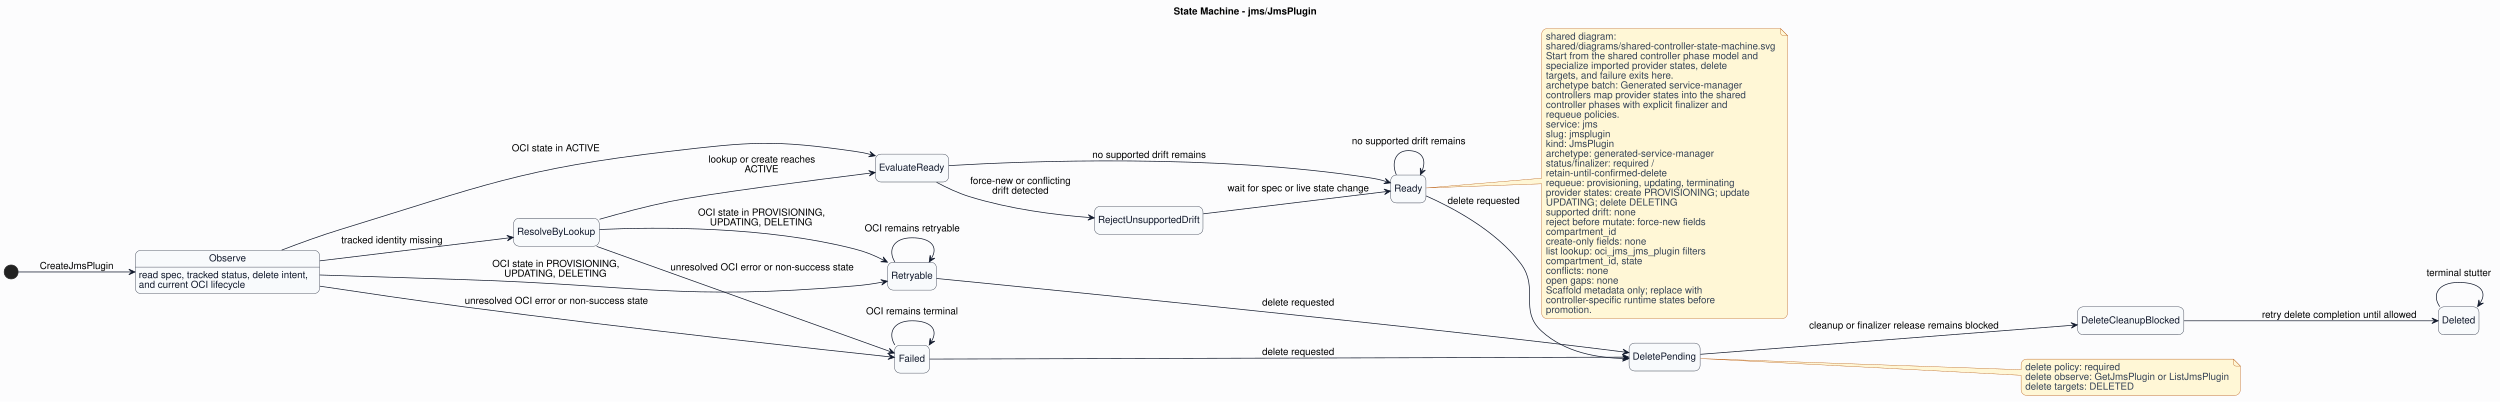
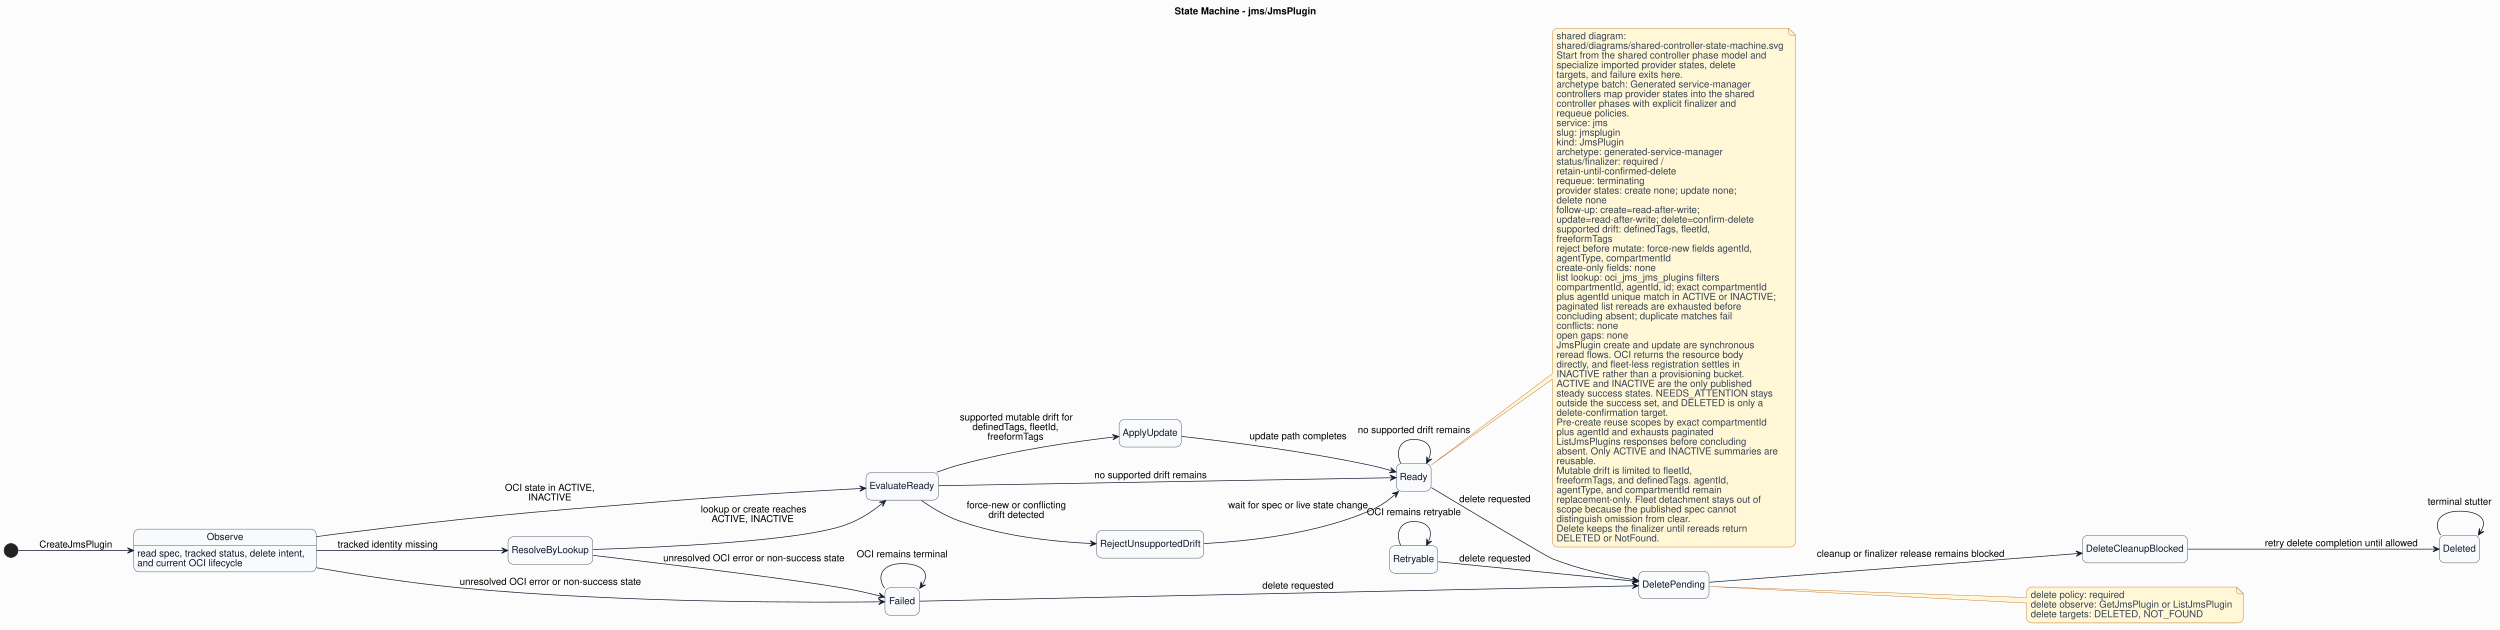
- <svg xmlns="http://www.w3.org/2000/svg" contentStyleType="text/css" data-diagram-type="STATE" height="576px" preserveAspectRatio="none" style="width:3585px;height:576px;background:#FCFCFD;" version="1.1" viewBox="0 0 3585 576" width="3585px" zoomAndPan="magnify">
+ <svg xmlns="http://www.w3.org/2000/svg" contentStyleType="text/css" data-diagram-type="STATE" height="912px" preserveAspectRatio="none" style="width:3624px;height:912px;background:#FCFCFD;" version="1.1" viewBox="0 0 3624 912" width="3624px" zoomAndPan="magnify">
  <defs />
  <g>
-     <rect fill="#FCFCFD" height="576" style="stroke:none;stroke-width:1;" width="3585" x="0" y="0" />
+     <rect fill="#FCFCFD" height="912" style="stroke:none;stroke-width:1;" width="3624" x="0" y="0" />
    <g class="title" data-source-line="10">
-       <text fill="#000000" font-family="Helvetica" font-size="14" font-weight="bold" lengthAdjust="spacing" textLength="205.386" x="1682.975" y="20.78">State Machine - jms/JmsPlugin</text>
+       <text fill="#000000" font-family="Helvetica" font-size="14" font-weight="bold" lengthAdjust="spacing" textLength="205.386" x="1702.7" y="20.78">State Machine - jms/JmsPlugin</text>
    </g>
    <g class="entity" data-qualified-name="observe" id="ent0002">
-       <rect fill="#F8FAFC" height="62" rx="8" ry="8" style="stroke:#0F172A;stroke-width:0.5;" width="264.364" x="194" y="359" />
-       <line style="stroke:#0F172A;stroke-width:0.5;" x1="194" x2="458.364" y1="383" y2="383" />
-       <text fill="#0F172A" font-family="Helvetica" font-size="14" lengthAdjust="spacing" textLength="52.91" x="299.727" y="374.78">Observe</text>
-       <text fill="#0F172A" font-family="Helvetica" font-size="14" lengthAdjust="spacing" textLength="244.364" x="199" y="398.78">read spec, tracked status, delete intent,</text>
-       <text fill="#0F172A" font-family="Helvetica" font-size="14" lengthAdjust="spacing" textLength="153.282" x="199" y="412.78">and current OCI lifecycle</text>
-     </g>
-     <rect fill="#F8FAFC" height="40" rx="8" ry="8" style="stroke:#0F172A;stroke-width:0.5;" width="104.951" x="1255.36" y="221" />
-     <text fill="#0F172A" font-family="Helvetica" font-size="14" lengthAdjust="spacing" textLength="94.951" x="1260.36" y="244.78">EvaluateReady</text>
-     <rect fill="#F8FAFC" height="40" rx="8" ry="8" style="stroke:#0F172A;stroke-width:0.5;" width="50.469" x="1994.32" y="251" />
-     <text fill="#0F172A" font-family="Helvetica" font-size="14" lengthAdjust="spacing" textLength="40.469" x="1999.32" y="274.78">Ready</text>
-     <rect fill="#F8FAFC" height="40" rx="8" ry="8" style="stroke:#0F172A;stroke-width:0.5;" width="69.917" x="1272.88" y="376" />
-     <text fill="#0F172A" font-family="Helvetica" font-size="14" lengthAdjust="spacing" textLength="59.917" x="1277.88" y="399.78">Retryable</text>
-     <rect fill="#F8FAFC" height="40" rx="8" ry="8" style="stroke:#0F172A;stroke-width:0.5;" width="50" x="1282.84" y="495" />
-     <text fill="#0F172A" font-family="Helvetica" font-size="14" lengthAdjust="spacing" textLength="38.131" x="1288.775" y="518.78">Failed</text>
-     <rect fill="#F8FAFC" height="40" rx="8" ry="8" style="stroke:#0F172A;stroke-width:0.5;" width="122.848" x="736.44" y="313" />
-     <text fill="#0F172A" font-family="Helvetica" font-size="14" lengthAdjust="spacing" textLength="112.848" x="741.44" y="336.78">ResolveByLookup</text>
-     <rect fill="#F8FAFC" height="40" rx="8" ry="8" style="stroke:#0F172A;stroke-width:0.5;" width="155.51" x="1569.56" y="296" />
-     <text fill="#0F172A" font-family="Helvetica" font-size="14" lengthAdjust="spacing" textLength="145.51" x="1574.56" y="319.78">RejectUnsupportedDrift</text>
-     <rect fill="#F8FAFC" height="40" rx="8" ry="8" style="stroke:#0F172A;stroke-width:0.5;" width="101.848" x="2336.1" y="492" />
-     <text fill="#0F172A" font-family="Helvetica" font-size="14" lengthAdjust="spacing" textLength="91.848" x="2341.1" y="515.78">DeletePending</text>
-     <rect fill="#F8FAFC" height="40" rx="8" ry="8" style="stroke:#0F172A;stroke-width:0.5;" width="58.255" x="3496.62" y="440" />
-     <text fill="#0F172A" font-family="Helvetica" font-size="14" lengthAdjust="spacing" textLength="48.255" x="3501.62" y="463.78">Deleted</text>
-     <rect fill="#F8FAFC" height="40" rx="8" ry="8" style="stroke:#0F172A;stroke-width:0.5;" width="152.427" x="2979.23" y="440" />
-     <text fill="#0F172A" font-family="Helvetica" font-size="14" lengthAdjust="spacing" textLength="142.427" x="2984.23" y="463.78">DeleteCleanupBlocked</text>
-     <g class="start_entity" data-qualified-name=".start." data-source-line="31" id="ent0002">
-       <ellipse cx="16" cy="390" fill="#222222" rx="10" ry="10" style="stroke:#222222;stroke-width:1;" />
-     </g>
-     <g class="entity" data-qualified-name="GMN2" data-source-line="52" id="ent0003">
-       <path d="M2210.78,49 L2210.78,255.56 L2045.1,269.52 L2210.78,263.56 L2210.78,449 A8,8 0 0 0 2218.78,457 L2555.261,457 A8,8 0 0 0 2563.261,449 L2563.261,51 L2553.261,41 L2218.78,41 A8,8 0 0 0 2210.78,49" fill="#FFF7D6" style="stroke:#B45309;stroke-width:0.5;" />
-       <path d="M2553.261,41 L2553.261,47 A4,4 0 0 0 2557.261,51 L2563.261,51 L2553.261,41" fill="#FFF7D6" style="stroke:#B45309;stroke-width:0.5;" />
-       <text fill="#334155" font-family="Helvetica" font-size="14" lengthAdjust="spacing" textLength="101.165" x="2216.78" y="56.78">shared diagram:</text>
-       <text fill="#334155" font-family="Helvetica" font-size="14" lengthAdjust="spacing" textLength="331.481" x="2216.78" y="70.78">shared/diagrams/shared-controller-state-machine.svg</text>
-       <text fill="#334155" font-family="Helvetica" font-size="14" lengthAdjust="spacing" textLength="304.274" x="2216.78" y="84.78">Start from the shared controller phase model and</text>
-       <text fill="#334155" font-family="Helvetica" font-size="14" lengthAdjust="spacing" textLength="261.468" x="2216.78" y="98.78">specialize imported provider states, delete</text>
-       <text fill="#334155" font-family="Helvetica" font-size="14" lengthAdjust="spacing" textLength="184.434" x="2216.78" y="112.78">targets, and failure exits here.</text>
-       <text fill="#334155" font-family="Helvetica" font-size="14" lengthAdjust="spacing" textLength="281.709" x="2216.78" y="126.78">archetype batch: Generated service-manager</text>
-       <text fill="#334155" font-family="Helvetica" font-size="14" lengthAdjust="spacing" textLength="287.923" x="2216.78" y="140.78">controllers map provider states into the shared</text>
-       <text fill="#334155" font-family="Helvetica" font-size="14" lengthAdjust="spacing" textLength="261.461" x="2216.78" y="154.78">controller phases with explicit finalizer and</text>
-       <text fill="#334155" font-family="Helvetica" font-size="14" lengthAdjust="spacing" textLength="105.848" x="2216.78" y="168.78">requeue policies.</text>
-       <text fill="#334155" font-family="Helvetica" font-size="14" lengthAdjust="spacing" textLength="73.897" x="2216.78" y="182.78">service: jms</text>
-       <text fill="#334155" font-family="Helvetica" font-size="14" lengthAdjust="spacing" textLength="92.6" x="2216.78" y="196.78">slug: jmsplugin</text>
-       <text fill="#334155" font-family="Helvetica" font-size="14" lengthAdjust="spacing" textLength="98.041" x="2216.78" y="210.78">kind: JmsPlugin</text>
-       <text fill="#334155" font-family="Helvetica" font-size="14" lengthAdjust="spacing" textLength="241.24" x="2216.78" y="224.78">archetype: generated-service-manager</text>
-       <text fill="#334155" font-family="Helvetica" font-size="14" lengthAdjust="spacing" textLength="156.406" x="2216.78" y="238.78">status/finalizer: required /</text>
-       <text fill="#334155" font-family="Helvetica" font-size="14" lengthAdjust="spacing" textLength="174.303" x="2216.78" y="252.78">retain-until-confirmed-delete</text>
-       <text fill="#334155" font-family="Helvetica" font-size="14" lengthAdjust="spacing" textLength="272.398" x="2216.78" y="266.78">requeue: provisioning, updating, terminating</text>
-       <text fill="#334155" font-family="Helvetica" font-size="14" lengthAdjust="spacing" textLength="295.682" x="2216.78" y="280.78">provider states: create PROVISIONING; update</text>
-       <text fill="#334155" font-family="Helvetica" font-size="14" lengthAdjust="spacing" textLength="192.165" x="2216.78" y="294.78">UPDATING; delete DELETING</text>
-       <text fill="#334155" font-family="Helvetica" font-size="14" lengthAdjust="spacing" textLength="128.42" x="2216.78" y="308.78">supported drift: none</text>
-       <text fill="#334155" font-family="Helvetica" font-size="14" lengthAdjust="spacing" textLength="230.33" x="2216.78" y="322.78">reject before mutate: force-new fields</text>
-       <text fill="#334155" font-family="Helvetica" font-size="14" lengthAdjust="spacing" textLength="100.379" x="2216.78" y="336.78">compartment_id</text>
-       <text fill="#334155" font-family="Helvetica" font-size="14" lengthAdjust="spacing" textLength="144.751" x="2216.78" y="350.78">create-only fields: none</text>
-       <text fill="#334155" font-family="Helvetica" font-size="14" lengthAdjust="spacing" textLength="229.537" x="2216.78" y="364.78">list lookup: oci_jms_jms_plugin filters</text>
-       <text fill="#334155" font-family="Helvetica" font-size="14" lengthAdjust="spacing" textLength="138.51" x="2216.78" y="378.78">compartment_id, state</text>
-       <text fill="#334155" font-family="Helvetica" font-size="14" lengthAdjust="spacing" textLength="89.496" x="2216.78" y="392.78">conflicts: none</text>
-       <text fill="#334155" font-family="Helvetica" font-size="14" lengthAdjust="spacing" textLength="104.316" x="2216.78" y="406.78">open gaps: none</text>
-       <text fill="#334155" font-family="Helvetica" font-size="14" lengthAdjust="spacing" textLength="224.902" x="2216.78" y="420.78">Scaffold metadata only; replace with</text>
-       <text fill="#334155" font-family="Helvetica" font-size="14" lengthAdjust="spacing" textLength="244.323" x="2216.78" y="434.78">controller-specific runtime states before</text>
-       <text fill="#334155" font-family="Helvetica" font-size="14" lengthAdjust="spacing" textLength="66.144" x="2216.78" y="448.78">promotion.</text>
-     </g>
-     <g class="entity" data-qualified-name="GMN5" data-source-line="83" id="ent0006">
-       <path d="M2898.27,523 L2898.27,530.19 L2438.39,514.19 L2898.27,538.19 L2898.27,559 A8,8 0 0 0 2906.27,567 L3204.627,567 A8,8 0 0 0 3212.627,559 L3212.627,525 L3202.627,515 L2906.27,515 A8,8 0 0 0 2898.27,523" fill="#FFF7D6" style="stroke:#B45309;stroke-width:0.5;" />
-       <path d="M3202.627,515 L3202.627,521 A4,4 0 0 0 3206.627,525 L3212.627,525 L3202.627,515" fill="#FFF7D6" style="stroke:#B45309;stroke-width:0.5;" />
-       <text fill="#334155" font-family="Helvetica" font-size="14" lengthAdjust="spacing" textLength="136.972" x="2904.27" y="530.78">delete policy: required</text>
-       <text fill="#334155" font-family="Helvetica" font-size="14" lengthAdjust="spacing" textLength="293.357" x="2904.27" y="544.78">delete observe: GetJmsPlugin or ListJmsPlugin</text>
-       <text fill="#334155" font-family="Helvetica" font-size="14" lengthAdjust="spacing" textLength="157.185" x="2904.27" y="558.78">delete targets: DELETED</text>
-     </g>
-     <g class="link" data-entity-1="ent0002" data-entity-2="ent0002" data-link-type="dependency" data-source-line="31" id="lnk3">
-       <path d="M26.22,390 C51.71,390 119.73,390 187.73,390" fill="none" id="*start*-to-observe" style="stroke:#0F172A;stroke-width:1;" />
-       <polygon fill="#0F172A" points="193.73,390,184.73,386,188.73,390,184.73,394,193.73,390" style="stroke:#0F172A;stroke-width:1;" />
-       <text fill="#000000" font-family="Helvetica" font-size="14" lengthAdjust="spacing" textLength="106.6" x="57" y="385.78">CreateJmsPlugin</text>
-     </g>
-     <g class="link" data-entity-1="ent0002" data-entity-2="ent0007" data-link-type="dependency" data-source-line="32" id="lnk4">
-       <path d="M458.64,374.05 C549.55,363.01 660.334,349.573 730.184,341.093" fill="none" id="observe-to-resolve_by_lookup" style="stroke:#0F172A;stroke-width:1;" />
-       <polygon fill="#0F172A" points="736.14,340.37,726.723,337.484,731.176,340.973,727.688,345.425,736.14,340.37" style="stroke:#0F172A;stroke-width:1;" />
-       <text fill="#000000" font-family="Helvetica" font-size="14" lengthAdjust="spacing" textLength="145.503" x="489.36" y="348.84">tracked identity missing</text>
-     </g>
-     <g class="link" data-entity-1="ent0007" data-entity-2="ent0003" data-link-type="dependency" data-source-line="33" id="lnk5">
-       <path d="M859.77,314.42 C889.83,305.76 926.77,295.87 960.36,289 C1015.54,277.71 1166.726,258.32 1249.086,248.09" fill="none" id="resolve_by_lookup-to-evaluate_ready" style="stroke:#0F172A;stroke-width:1;" />
-       <polygon fill="#0F172A" points="1255.04,247.35,1245.616,244.49,1250.078,247.966,1246.602,252.429,1255.04,247.35" style="stroke:#0F172A;stroke-width:1;" />
-       <text fill="#000000" font-family="Helvetica" font-size="14" lengthAdjust="spacing" textLength="154.089" x="1015.86" y="233.09">lookup or create reaches</text>
-       <text fill="#000000" font-family="Helvetica" font-size="14" lengthAdjust="spacing" textLength="50.565" x="1067.622" y="247.09">ACTIVE</text>
-     </g>
-     <g class="link" data-entity-1="ent0007" data-entity-2="ent0005" data-link-type="dependency" data-source-line="34" id="lnk6">
-       <path d="M859.68,329.1 C943.45,325.38 1098.4,324.4 1225.36,357 C1241.62,361.17 1253.19,365.915 1267.35,373.235" fill="none" id="resolve_by_lookup-to-retryable" style="stroke:#0F172A;stroke-width:1;" />
-       <polygon fill="#0F172A" points="1272.68,375.99,1266.522,368.304,1268.238,373.694,1262.848,375.41,1272.68,375.99" style="stroke:#0F172A;stroke-width:1;" />
-       <text fill="#000000" font-family="Helvetica" font-size="14" lengthAdjust="spacing" textLength="184.379" x="1000.86" y="309.22">OCI state in PROVISIONING,</text>
-       <text fill="#000000" font-family="Helvetica" font-size="14" lengthAdjust="spacing" textLength="150.131" x="1017.984" y="323.22">UPDATING, DELETING</text>
-     </g>
-     <g class="link" data-entity-1="ent0007" data-entity-2="ent0006" data-link-type="dependency" data-source-line="35" id="lnk7">
-       <path d="M855.66,353.35 C966.08,392.91 1199.962,476.706 1276.882,504.266" fill="none" id="resolve_by_lookup-to-failed" style="stroke:#0F172A;stroke-width:1;" />
-       <polygon fill="#0F172A" points="1282.53,506.29,1275.407,499.489,1277.823,504.603,1272.708,507.02,1282.53,506.29" style="stroke:#0F172A;stroke-width:1;" />
-       <text fill="#000000" font-family="Helvetica" font-size="14" lengthAdjust="spacing" textLength="263.778" x="961.36" y="387.65">unresolved OCI error or non-success state</text>
-     </g>
-     <g class="link" data-entity-1="ent0002" data-entity-2="ent0003" data-link-type="dependency" data-source-line="36" id="lnk8">
-       <path d="M403.96,358.64 C430.45,348.43 460.47,337.55 488.36,329 C694.5,265.82 746.22,242.06 960.36,217 C1077.34,203.31 1108.79,200.19 1225.36,217 C1235.14,218.41 1239.588,219.164 1249.388,221.814" fill="none" id="observe-to-evaluate_ready" style="stroke:#0F172A;stroke-width:1;" />
-       <polygon fill="#0F172A" points="1255.18,223.38,1247.536,217.169,1250.353,222.075,1245.448,224.892,1255.18,223.38" style="stroke:#0F172A;stroke-width:1;" />
-       <text fill="#000000" font-family="Helvetica" font-size="14" lengthAdjust="spacing" textLength="128.372" x="733.86" y="216.95">OCI state in ACTIVE</text>
-     </g>
-     <g class="link" data-entity-1="ent0002" data-entity-2="ent0005" data-link-type="dependency" data-source-line="37" id="lnk9">
-       <path d="M458.47,394.33 C521.11,396.38 597.11,398.85 665.36,401 C914.16,408.84 977.34,431.15 1225.36,410 C1240.95,408.67 1252.142,407.044 1266.622,404.334" fill="none" id="observe-to-retryable" style="stroke:#0F172A;stroke-width:1;" />
-       <polygon fill="#0F172A" points="1272.52,403.23,1262.938,400.954,1267.605,404.15,1264.409,408.817,1272.52,403.23" style="stroke:#0F172A;stroke-width:1;" />
-       <text fill="#000000" font-family="Helvetica" font-size="14" lengthAdjust="spacing" textLength="184.379" x="705.86" y="382.78">OCI state in PROVISIONING,</text>
-       <text fill="#000000" font-family="Helvetica" font-size="14" lengthAdjust="spacing" textLength="150.131" x="722.984" y="396.78">UPDATING, DELETING</text>
-     </g>
-     <g class="link" data-entity-1="ent0002" data-entity-2="ent0006" data-link-type="dependency" data-source-line="38" id="lnk10">
-       <path d="M458.75,410.4 C521.28,419.85 597.11,430.97 665.36,440 C905.74,471.81 1191.784,502.765 1276.664,511.805" fill="none" id="observe-to-failed" style="stroke:#0F172A;stroke-width:1;" />
-       <polygon fill="#0F172A" points="1282.63,512.44,1274.104,507.509,1277.658,511.911,1273.257,515.464,1282.63,512.44" style="stroke:#0F172A;stroke-width:1;" />
-       <text fill="#000000" font-family="Helvetica" font-size="14" lengthAdjust="spacing" textLength="263.778" x="666.36" y="435.78">unresolved OCI error or non-success state</text>
-     </g>
-     <g class="link" data-entity-1="ent0003" data-entity-2="ent0008" data-link-type="dependency" data-source-line="39" id="lnk11">
-       <path d="M1343.06,261.43 C1357.23,269.03 1374.12,277.01 1390.32,282 C1448.8,300.03 1511.718,308.038 1563.298,312.018" fill="none" id="evaluate_ready-to-reject_unsupported_drift" style="stroke:#0F172A;stroke-width:1;" />
-       <polygon fill="#0F172A" points="1569.28,312.48,1560.614,307.8,1564.295,312.095,1559.999,315.776,1569.28,312.48" style="stroke:#0F172A;stroke-width:1;" />
-       <text fill="#000000" font-family="Helvetica" font-size="14" lengthAdjust="spacing" textLength="143.951" x="1391.32" y="263.78">force-new or conflicting</text>
-       <text fill="#000000" font-family="Helvetica" font-size="14" lengthAdjust="spacing" textLength="80.938" x="1422.827" y="277.78">drift detected</text>
-     </g>
-     <g class="link" data-entity-1="ent0008" data-entity-2="ent0004" data-link-type="dependency" data-source-line="40" id="lnk12">
-       <path d="M1725.48,306.62 C1809.82,296.37 1934.174,281.253 1988.024,274.713" fill="none" id="reject_unsupported_drift-to-ready" style="stroke:#0F172A;stroke-width:1;" />
-       <polygon fill="#0F172A" points="1993.98,273.99,1984.563,271.104,1989.016,274.593,1985.528,279.046,1993.98,273.99" style="stroke:#0F172A;stroke-width:1;" />
-       <text fill="#000000" font-family="Helvetica" font-size="14" lengthAdjust="spacing" textLength="203.882" x="1760.32" y="274.32">wait for spec or live state change</text>
-     </g>
-     <g class="link" data-entity-1="ent0003" data-entity-2="ent0004" data-link-type="dependency" data-source-line="41" id="lnk13">
-       <path d="M1360.66,237.48 C1471.98,230.92 1741.9,220.45 1964.32,255 C1974.21,256.54 1979.102,257.603 1988.302,260.473" fill="none" id="evaluate_ready-to-ready" style="stroke:#0F172A;stroke-width:1;" />
-       <polygon fill="#0F172A" points="1994.03,262.26,1986.63,255.761,1989.257,260.771,1984.247,263.398,1994.03,262.26" style="stroke:#0F172A;stroke-width:1;" />
-       <text fill="#000000" font-family="Helvetica" font-size="14" lengthAdjust="spacing" textLength="162.641" x="1566.32" y="226.49">no supported drift remains</text>
-     </g>
-     <g class="link" data-entity-1="ent0004" data-entity-2="ent0004" data-link-type="dependency" data-source-line="42" id="lnk14">
-       <path d="M2002.35,250.69 C1995,233.73 2000.74,216 2019.55,216 C2038.36,216 2046.486,228.225 2039.136,245.185" fill="none" id="ready-to-ready" style="stroke:#0F172A;stroke-width:1;" />
-       <polygon fill="#0F172A" points="2036.75,250.69,2043.999,244.023,2038.738,246.102,2036.659,240.842,2036.75,250.69" style="stroke:#0F172A;stroke-width:1;" />
-       <text fill="#000000" font-family="Helvetica" font-size="14" lengthAdjust="spacing" textLength="162.641" x="1938.55" y="206.78">no supported drift remains</text>
-     </g>
-     <g class="link" data-entity-1="ent0005" data-entity-2="ent0005" data-link-type="dependency" data-source-line="43" id="lnk15">
-       <path d="M1283.22,375.69 C1272.69,358.73 1280.9,341 1307.84,341 C1334.78,341 1346.155,353.633 1335.625,370.593" fill="none" id="retryable-to-retryable" style="stroke:#0F172A;stroke-width:1;" />
-       <polygon fill="#0F172A" points="1332.46,375.69,1340.606,370.154,1335.097,371.442,1333.809,365.934,1332.46,375.69" style="stroke:#0F172A;stroke-width:1;" />
-       <text fill="#000000" font-family="Helvetica" font-size="14" lengthAdjust="spacing" textLength="136.931" x="1239.84" y="331.78">OCI remains retryable</text>
-     </g>
-     <g class="link" data-entity-1="ent0006" data-entity-2="ent0006" data-link-type="dependency" data-source-line="44" id="lnk16">
-       <path d="M1283.22,494.69 C1272.69,477.73 1280.9,460 1307.84,460 C1334.78,460 1346.155,472.633 1335.625,489.593" fill="none" id="failed-to-failed" style="stroke:#0F172A;stroke-width:1;" />
-       <polygon fill="#0F172A" points="1332.46,494.69,1340.606,489.154,1335.097,490.442,1333.809,484.934,1332.46,494.69" style="stroke:#0F172A;stroke-width:1;" />
-       <text fill="#000000" font-family="Helvetica" font-size="14" lengthAdjust="spacing" textLength="132.255" x="1241.84" y="450.78">OCI remains terminal</text>
-     </g>
-     <g class="link" data-entity-1="ent0004" data-entity-2="ent0009" data-link-type="dependency" data-source-line="45" id="lnk17">
-       <path d="M2045.01,280.93 C2080.19,296.45 2144.78,329.74 2180.78,378 C2207.77,414.17 2177.44,444.59 2210.78,475 C2244.44,505.7 2290.972,513.233 2329.742,514.183" fill="none" id="ready-to-delete_pending" style="stroke:#0F172A;stroke-width:1;" />
-       <polygon fill="#0F172A" points="2335.74,514.33,2326.841,510.111,2330.742,514.207,2326.645,518.108,2335.74,514.33" style="stroke:#0F172A;stroke-width:1;" />
-       <text fill="#000000" font-family="Helvetica" font-size="14" lengthAdjust="spacing" textLength="104.303" x="2075.78" y="292.4">delete requested</text>
-     </g>
-     <g class="link" data-entity-1="ent0005" data-entity-2="ent0009" data-link-type="dependency" data-source-line="46" id="lnk18">
-       <path d="M1342.93,399.34 C1459.78,410.85 1854.87,450.15 2180.78,487 C2233.75,492.99 2288.377,499.693 2329.917,504.903" fill="none" id="retryable-to-delete_pending" style="stroke:#0F172A;stroke-width:1;" />
-       <polygon fill="#0F172A" points="2335.87,505.65,2327.438,500.561,2330.909,505.028,2326.442,508.499,2335.87,505.65" style="stroke:#0F172A;stroke-width:1;" />
-       <text fill="#000000" font-family="Helvetica" font-size="14" lengthAdjust="spacing" textLength="104.303" x="1809.82" y="438.18">delete requested</text>
-     </g>
-     <g class="link" data-entity-1="ent0006" data-entity-2="ent0009" data-link-type="dependency" data-source-line="47" id="lnk19">
-       <path d="M1333.1,514.93 C1469.83,514.55 2138.67,512.687 2329.61,512.157" fill="none" id="failed-to-delete_pending" style="stroke:#0F172A;stroke-width:1;" />
-       <polygon fill="#0F172A" points="2335.61,512.14,2326.599,508.165,2330.61,512.154,2326.621,516.165,2335.61,512.14" style="stroke:#0F172A;stroke-width:1;" />
-       <text fill="#000000" font-family="Helvetica" font-size="14" lengthAdjust="spacing" textLength="104.303" x="1809.82" y="508.97">delete requested</text>
-     </g>
-     <g class="link" data-entity-1="ent0009" data-entity-2="ent0011" data-link-type="dependency" data-source-line="48" id="lnk20">
-       <path d="M2438.39,508.07 C2554.52,499.01 2835.658,477.077 2972.968,466.357" fill="none" id="delete_pending-to-delete_cleanup_blocked" style="stroke:#0F172A;stroke-width:1;" />
-       <polygon fill="#0F172A" points="2978.95,465.89,2969.666,462.603,2973.965,466.279,2970.289,470.578,2978.95,465.89" style="stroke:#0F172A;stroke-width:1;" />
-       <text fill="#000000" font-family="Helvetica" font-size="14" lengthAdjust="spacing" textLength="273.144" x="2594.27" y="471.15">cleanup or finalizer release remains blocked</text>
-     </g>
-     <g class="link" data-entity-1="ent0011" data-entity-2="ent0010" data-link-type="dependency" data-source-line="49" id="lnk21">
-       <path d="M3131.95,460 C3237.76,460 3419.18,460 3490.3,460" fill="none" id="delete_cleanup_blocked-to-deleted" style="stroke:#0F172A;stroke-width:1;" />
-       <polygon fill="#0F172A" points="3496.3,460,3487.3,456,3491.3,460,3487.3,464,3496.3,460" style="stroke:#0F172A;stroke-width:1;" />
-       <text fill="#000000" font-family="Helvetica" font-size="14" lengthAdjust="spacing" textLength="222.565" x="3243.62" y="455.78">retry delete completion until allowed</text>
-     </g>
-     <g class="link" data-entity-1="ent0010" data-entity-2="ent0010" data-link-type="dependency" data-source-line="50" id="lnk22">
-       <path d="M3498.56,439.69 C3486.94,422.73 3496,405 3525.75,405 C3555.5,405 3567.951,417.78 3556.331,434.74" fill="none" id="deleted-to-deleted" style="stroke:#0F172A;stroke-width:1;" />
-       <polygon fill="#0F172A" points="3552.94,439.69,3561.327,434.526,3555.766,435.565,3554.727,430.005,3552.94,439.69" style="stroke:#0F172A;stroke-width:1;" />
-       <text fill="#000000" font-family="Helvetica" font-size="14" lengthAdjust="spacing" textLength="92.586" x="3479.75" y="395.78">terminal stutter</text>
+       <rect fill="#F8FAFC" height="62" rx="8" ry="8" style="stroke:#0F172A;stroke-width:0.5;" width="264.364" x="194" y="767" />
+       <line style="stroke:#0F172A;stroke-width:0.5;" x1="194" x2="458.364" y1="791" y2="791" />
+       <text fill="#0F172A" font-family="Helvetica" font-size="14" lengthAdjust="spacing" textLength="52.91" x="299.727" y="782.78">Observe</text>
+       <text fill="#0F172A" font-family="Helvetica" font-size="14" lengthAdjust="spacing" textLength="244.364" x="199" y="806.78">read spec, tracked status, delete intent,</text>
+       <text fill="#0F172A" font-family="Helvetica" font-size="14" lengthAdjust="spacing" textLength="153.282" x="199" y="820.78">and current OCI lifecycle</text>
+     </g>
+     <rect fill="#F8FAFC" height="40" rx="8" ry="8" style="stroke:#0F172A;stroke-width:0.5;" width="104.951" x="1255.36" y="685" />
+     <text fill="#0F172A" font-family="Helvetica" font-size="14" lengthAdjust="spacing" textLength="94.951" x="1260.36" y="708.78">EvaluateReady</text>
+     <rect fill="#F8FAFC" height="40" rx="8" ry="8" style="stroke:#0F172A;stroke-width:0.5;" width="50.469" x="2024.04" y="672" />
+     <text fill="#0F172A" font-family="Helvetica" font-size="14" lengthAdjust="spacing" textLength="40.469" x="2029.04" y="695.78">Ready</text>
+     <rect fill="#F8FAFC" height="40" rx="8" ry="8" style="stroke:#0F172A;stroke-width:0.5;" width="69.917" x="2014.32" y="791" />
+     <text fill="#0F172A" font-family="Helvetica" font-size="14" lengthAdjust="spacing" textLength="59.917" x="2019.32" y="814.78">Retryable</text>
+     <rect fill="#F8FAFC" height="40" rx="8" ry="8" style="stroke:#0F172A;stroke-width:0.5;" width="50" x="1282.84" y="852" />
+     <text fill="#0F172A" font-family="Helvetica" font-size="14" lengthAdjust="spacing" textLength="38.131" x="1288.775" y="875.78">Failed</text>
+     <rect fill="#F8FAFC" height="40" rx="8" ry="8" style="stroke:#0F172A;stroke-width:0.5;" width="122.848" x="736.44" y="778" />
+     <text fill="#0F172A" font-family="Helvetica" font-size="14" lengthAdjust="spacing" textLength="112.848" x="741.44" y="801.78">ResolveByLookup</text>
+     <rect fill="#F8FAFC" height="40" rx="8" ry="8" style="stroke:#0F172A;stroke-width:0.5;" width="155.51" x="1589.56" y="769" />
+     <text fill="#0F172A" font-family="Helvetica" font-size="14" lengthAdjust="spacing" textLength="145.51" x="1594.56" y="792.78">RejectUnsupportedDrift</text>
+     <rect fill="#F8FAFC" height="40" rx="8" ry="8" style="stroke:#0F172A;stroke-width:0.5;" width="90.165" x="1622.23" y="608" />
+     <text fill="#0F172A" font-family="Helvetica" font-size="14" lengthAdjust="spacing" textLength="80.165" x="1627.23" y="631.78">ApplyUpdate</text>
+     <rect fill="#F8FAFC" height="40" rx="8" ry="8" style="stroke:#0F172A;stroke-width:0.5;" width="101.848" x="2375.55" y="828" />
+     <text fill="#0F172A" font-family="Helvetica" font-size="14" lengthAdjust="spacing" textLength="91.848" x="2380.55" y="851.78">DeletePending</text>
+     <rect fill="#F8FAFC" height="40" rx="8" ry="8" style="stroke:#0F172A;stroke-width:0.5;" width="58.255" x="3536.07" y="776" />
+     <text fill="#0F172A" font-family="Helvetica" font-size="14" lengthAdjust="spacing" textLength="48.255" x="3541.07" y="799.78">Deleted</text>
+     <rect fill="#F8FAFC" height="40" rx="8" ry="8" style="stroke:#0F172A;stroke-width:0.5;" width="152.427" x="3018.68" y="776" />
+     <text fill="#0F172A" font-family="Helvetica" font-size="14" lengthAdjust="spacing" textLength="142.427" x="3023.68" y="799.78">DeleteCleanupBlocked</text>
+     <g class="start_entity" data-qualified-name=".start." data-source-line="32" id="ent0002">
+       <ellipse cx="16" cy="798" fill="#222222" rx="10" ry="10" style="stroke:#222222;stroke-width:1;" />
+     </g>
+     <g class="entity" data-qualified-name="GMN2" data-source-line="53" id="ent0003">
+       <path d="M2250.23,49 L2250.23,541.73 L2074.89,673.96 L2250.23,549.73 L2250.23,785 A8,8 0 0 0 2258.23,793 L2594.711,793 A8,8 0 0 0 2602.711,785 L2602.711,51 L2592.711,41 L2258.23,41 A8,8 0 0 0 2250.23,49" fill="#FFF7D6" style="stroke:#B45309;stroke-width:0.5;" />
+       <path d="M2592.711,41 L2592.711,47 A4,4 0 0 0 2596.711,51 L2602.711,51 L2592.711,41" fill="#FFF7D6" style="stroke:#B45309;stroke-width:0.5;" />
+       <text fill="#334155" font-family="Helvetica" font-size="14" lengthAdjust="spacing" textLength="101.165" x="2256.23" y="56.78">shared diagram:</text>
+       <text fill="#334155" font-family="Helvetica" font-size="14" lengthAdjust="spacing" textLength="331.481" x="2256.23" y="70.78">shared/diagrams/shared-controller-state-machine.svg</text>
+       <text fill="#334155" font-family="Helvetica" font-size="14" lengthAdjust="spacing" textLength="304.274" x="2256.23" y="84.78">Start from the shared controller phase model and</text>
+       <text fill="#334155" font-family="Helvetica" font-size="14" lengthAdjust="spacing" textLength="261.468" x="2256.23" y="98.78">specialize imported provider states, delete</text>
+       <text fill="#334155" font-family="Helvetica" font-size="14" lengthAdjust="spacing" textLength="184.434" x="2256.23" y="112.78">targets, and failure exits here.</text>
+       <text fill="#334155" font-family="Helvetica" font-size="14" lengthAdjust="spacing" textLength="281.709" x="2256.23" y="126.78">archetype batch: Generated service-manager</text>
+       <text fill="#334155" font-family="Helvetica" font-size="14" lengthAdjust="spacing" textLength="287.923" x="2256.23" y="140.78">controllers map provider states into the shared</text>
+       <text fill="#334155" font-family="Helvetica" font-size="14" lengthAdjust="spacing" textLength="261.461" x="2256.23" y="154.78">controller phases with explicit finalizer and</text>
+       <text fill="#334155" font-family="Helvetica" font-size="14" lengthAdjust="spacing" textLength="105.848" x="2256.23" y="168.78">requeue policies.</text>
+       <text fill="#334155" font-family="Helvetica" font-size="14" lengthAdjust="spacing" textLength="73.897" x="2256.23" y="182.78">service: jms</text>
+       <text fill="#334155" font-family="Helvetica" font-size="14" lengthAdjust="spacing" textLength="92.6" x="2256.23" y="196.78">slug: jmsplugin</text>
+       <text fill="#334155" font-family="Helvetica" font-size="14" lengthAdjust="spacing" textLength="98.041" x="2256.23" y="210.78">kind: JmsPlugin</text>
+       <text fill="#334155" font-family="Helvetica" font-size="14" lengthAdjust="spacing" textLength="241.24" x="2256.23" y="224.78">archetype: generated-service-manager</text>
+       <text fill="#334155" font-family="Helvetica" font-size="14" lengthAdjust="spacing" textLength="156.406" x="2256.23" y="238.78">status/finalizer: required /</text>
+       <text fill="#334155" font-family="Helvetica" font-size="14" lengthAdjust="spacing" textLength="174.303" x="2256.23" y="252.78">retain-until-confirmed-delete</text>
+       <text fill="#334155" font-family="Helvetica" font-size="14" lengthAdjust="spacing" textLength="128.413" x="2256.23" y="266.78">requeue: terminating</text>
+       <text fill="#334155" font-family="Helvetica" font-size="14" lengthAdjust="spacing" textLength="263.067" x="2256.23" y="280.78">provider states: create none; update none;</text>
+       <text fill="#334155" font-family="Helvetica" font-size="14" lengthAdjust="spacing" textLength="73.179" x="2256.23" y="294.78">delete none</text>
+       <text fill="#334155" font-family="Helvetica" font-size="14" lengthAdjust="spacing" textLength="209.699" x="2256.23" y="308.78">follow-up: create=read-after-write;</text>
+       <text fill="#334155" font-family="Helvetica" font-size="14" lengthAdjust="spacing" textLength="288.716" x="2256.23" y="322.78">update=read-after-write; delete=confirm-delete</text>
+       <text fill="#334155" font-family="Helvetica" font-size="14" lengthAdjust="spacing" textLength="224.137" x="2256.23" y="336.78">supported drift: definedTags, fleetId,</text>
+       <text fill="#334155" font-family="Helvetica" font-size="14" lengthAdjust="spacing" textLength="83.248" x="2256.23" y="350.78">freeformTags</text>
+       <text fill="#334155" font-family="Helvetica" font-size="14" lengthAdjust="spacing" textLength="284.819" x="2256.23" y="364.78">reject before mutate: force-new fields agentId,</text>
+       <text fill="#334155" font-family="Helvetica" font-size="14" lengthAdjust="spacing" textLength="167.31" x="2256.23" y="378.78">agentType, compartmentId</text>
+       <text fill="#334155" font-family="Helvetica" font-size="14" lengthAdjust="spacing" textLength="144.751" x="2256.23" y="392.78">create-only fields: none</text>
+       <text fill="#334155" font-family="Helvetica" font-size="14" lengthAdjust="spacing" textLength="236.537" x="2256.23" y="406.78">list lookup: oci_jms_jms_plugins filters</text>
+       <text fill="#334155" font-family="Helvetica" font-size="14" lengthAdjust="spacing" textLength="305.04" x="2256.23" y="420.78">compartmentId, agentId, id; exact compartmentId</text>
+       <text fill="#334155" font-family="Helvetica" font-size="14" lengthAdjust="spacing" textLength="322.15" x="2256.23" y="434.78">plus agentId unique match in ACTIVE or INACTIVE;</text>
+       <text fill="#334155" font-family="Helvetica" font-size="14" lengthAdjust="spacing" textLength="270.067" x="2256.23" y="448.78">paginated list rereads are exhausted before</text>
+       <text fill="#334155" font-family="Helvetica" font-size="14" lengthAdjust="spacing" textLength="255.268" x="2256.23" y="462.78">concluding absent; duplicate matches fail</text>
+       <text fill="#334155" font-family="Helvetica" font-size="14" lengthAdjust="spacing" textLength="89.496" x="2256.23" y="476.78">conflicts: none</text>
+       <text fill="#334155" font-family="Helvetica" font-size="14" lengthAdjust="spacing" textLength="104.316" x="2256.23" y="490.78">open gaps: none</text>
+       <text fill="#334155" font-family="Helvetica" font-size="14" lengthAdjust="spacing" textLength="288.729" x="2256.23" y="504.78">JmsPlugin create and update are synchronous</text>
+       <text fill="#334155" font-family="Helvetica" font-size="14" lengthAdjust="spacing" textLength="272.344" x="2256.23" y="518.78">reread flows. OCI returns the resource body</text>
+       <text fill="#334155" font-family="Helvetica" font-size="14" lengthAdjust="spacing" textLength="267.675" x="2256.23" y="532.78">directly, and fleet-less registration settles in</text>
+       <text fill="#334155" font-family="Helvetica" font-size="14" lengthAdjust="spacing" textLength="275.468" x="2256.23" y="546.78">INACTIVE rather than a provisioning bucket.</text>
+       <text fill="#334155" font-family="Helvetica" font-size="14" lengthAdjust="spacing" textLength="287.144" x="2256.23" y="560.78">ACTIVE and INACTIVE are the only published</text>
+       <text fill="#334155" font-family="Helvetica" font-size="14" lengthAdjust="spacing" textLength="316.647" x="2256.23" y="574.78">steady success states. NEEDS_ATTENTION stays</text>
+       <text fill="#334155" font-family="Helvetica" font-size="14" lengthAdjust="spacing" textLength="300.371" x="2256.23" y="588.78">outside the success set, and DELETED is only a</text>
+       <text fill="#334155" font-family="Helvetica" font-size="14" lengthAdjust="spacing" textLength="162.641" x="2256.23" y="602.78">delete-confirmation target.</text>
+       <text fill="#334155" font-family="Helvetica" font-size="14" lengthAdjust="spacing" textLength="305.806" x="2256.23" y="616.78">Pre-create reuse scopes by exact compartmentId</text>
+       <text fill="#334155" font-family="Helvetica" font-size="14" lengthAdjust="spacing" textLength="228.847" x="2256.23" y="630.78">plus agentId and exhausts paginated</text>
+       <text fill="#334155" font-family="Helvetica" font-size="14" lengthAdjust="spacing" textLength="276.261" x="2256.23" y="644.78">ListJmsPlugins responses before concluding</text>
+       <text fill="#334155" font-family="Helvetica" font-size="14" lengthAdjust="spacing" textLength="325.227" x="2256.23" y="658.78">absent. Only ACTIVE and INACTIVE summaries are</text>
+       <text fill="#334155" font-family="Helvetica" font-size="14" lengthAdjust="spacing" textLength="57.593" x="2256.23" y="672.78">reusable.</text>
+       <text fill="#334155" font-family="Helvetica" font-size="14" lengthAdjust="spacing" textLength="196.861" x="2256.23" y="686.78">Mutable drift is limited to fleetId,</text>
+       <text fill="#334155" font-family="Helvetica" font-size="14" lengthAdjust="spacing" textLength="253.709" x="2256.23" y="700.78">freeformTags, and definedTags. agentId,</text>
+       <text fill="#334155" font-family="Helvetica" font-size="14" lengthAdjust="spacing" textLength="241.24" x="2256.23" y="714.78">agentType, and compartmentId remain</text>
+       <text fill="#334155" font-family="Helvetica" font-size="14" lengthAdjust="spacing" textLength="298.819" x="2256.23" y="728.78">replacement-only. Fleet detachment stays out of</text>
+       <text fill="#334155" font-family="Helvetica" font-size="14" lengthAdjust="spacing" textLength="260.743" x="2256.23" y="742.78">scope because the published spec cannot</text>
+       <text fill="#334155" font-family="Helvetica" font-size="14" lengthAdjust="spacing" textLength="195.296" x="2256.23" y="756.78">distinguish omission from clear.</text>
+       <text fill="#334155" font-family="Helvetica" font-size="14" lengthAdjust="spacing" textLength="278.592" x="2256.23" y="770.78">Delete keeps the finalizer until rereads return</text>
+       <text fill="#334155" font-family="Helvetica" font-size="14" lengthAdjust="spacing" textLength="150.172" x="2256.23" y="784.78">DELETED or NotFound.</text>
+     </g>
+     <g class="entity" data-qualified-name="GMN5" data-source-line="108" id="ent0006">
+       <path d="M2937.71,859 L2937.71,866.19 L2477.84,850.19 L2937.71,874.19 L2937.71,895 A8,8 0 0 0 2945.71,903 L3244.067,903 A8,8 0 0 0 3252.067,895 L3252.067,861 L3242.067,851 L2945.71,851 A8,8 0 0 0 2937.71,859" fill="#FFF7D6" style="stroke:#B45309;stroke-width:0.5;" />
+       <path d="M3242.067,851 L3242.067,857 A4,4 0 0 0 3246.067,861 L3252.067,861 L3242.067,851" fill="#FFF7D6" style="stroke:#B45309;stroke-width:0.5;" />
+       <text fill="#334155" font-family="Helvetica" font-size="14" lengthAdjust="spacing" textLength="136.972" x="2943.71" y="866.78">delete policy: required</text>
+       <text fill="#334155" font-family="Helvetica" font-size="14" lengthAdjust="spacing" textLength="293.357" x="2943.71" y="880.78">delete observe: GetJmsPlugin or ListJmsPlugin</text>
+       <text fill="#334155" font-family="Helvetica" font-size="14" lengthAdjust="spacing" textLength="252.075" x="2943.71" y="894.78">delete targets: DELETED, NOT_FOUND</text>
+     </g>
+     <g class="link" data-entity-1="ent0002" data-entity-2="ent0002" data-link-type="dependency" data-source-line="32" id="lnk3">
+       <path d="M26.22,798 C51.71,798 119.73,798 187.73,798" fill="none" id="*start*-to-observe" style="stroke:#0F172A;stroke-width:1;" />
+       <polygon fill="#0F172A" points="193.73,798,184.73,794,188.73,798,184.73,802,193.73,798" style="stroke:#0F172A;stroke-width:1;" />
+       <text fill="#000000" font-family="Helvetica" font-size="14" lengthAdjust="spacing" textLength="106.6" x="57" y="793.78">CreateJmsPlugin</text>
+     </g>
+     <g class="link" data-entity-1="ent0002" data-entity-2="ent0007" data-link-type="dependency" data-source-line="33" id="lnk4">
+       <path d="M458.64,798 C549.55,798 660.29,798 730.14,798" fill="none" id="observe-to-resolve_by_lookup" style="stroke:#0F172A;stroke-width:1;" />
+       <polygon fill="#0F172A" points="736.14,798,727.14,794,731.14,798,727.14,802,736.14,798" style="stroke:#0F172A;stroke-width:1;" />
+       <text fill="#000000" font-family="Helvetica" font-size="14" lengthAdjust="spacing" textLength="145.503" x="489.36" y="793.78">tracked identity missing</text>
+     </g>
+     <g class="link" data-entity-1="ent0007" data-entity-2="ent0003" data-link-type="dependency" data-source-line="34" id="lnk5">
+       <path d="M859.64,796.54 C960.94,793.46 1159.69,784.55 1225.36,761 C1247.18,753.18 1263.989,741.821 1279.409,729.251" fill="none" id="resolve_by_lookup-to-evaluate_ready" style="stroke:#0F172A;stroke-width:1;" />
+       <polygon fill="#0F172A" points="1284.06,725.46,1274.557,728.046,1280.185,728.619,1279.611,734.247,1284.06,725.46" style="stroke:#0F172A;stroke-width:1;" />
+       <text fill="#000000" font-family="Helvetica" font-size="14" lengthAdjust="spacing" textLength="154.089" x="1015.86" y="742.78">lookup or create reaches</text>
+       <text fill="#000000" font-family="Helvetica" font-size="14" lengthAdjust="spacing" textLength="122.91" x="1031.449" y="756.78">ACTIVE, INACTIVE</text>
+     </g>
+     <g class="link" data-entity-1="ent0007" data-entity-2="ent0006" data-link-type="dependency" data-source-line="35" id="lnk6">
+       <path d="M859.74,805.08 C960.24,816.9 1156.58,840.58 1225.36,853 C1244.66,856.48 1260.439,860.124 1276.549,864.154" fill="none" id="resolve_by_lookup-to-failed" style="stroke:#0F172A;stroke-width:1;" />
+       <polygon fill="#0F172A" points="1282.37,865.61,1274.61,859.545,1277.52,864.397,1272.668,867.306,1282.37,865.61" style="stroke:#0F172A;stroke-width:1;" />
+       <text fill="#000000" font-family="Helvetica" font-size="14" lengthAdjust="spacing" textLength="263.778" x="961.36" y="813.53">unresolved OCI error or non-success state</text>
+     </g>
+     <g class="link" data-entity-1="ent0002" data-entity-2="ent0003" data-link-type="dependency" data-source-line="36" id="lnk7">
+       <path d="M458.62,777.89 C468.68,776.52 478.68,775.2 488.36,774 C697.57,748.02 750.25,744.13 960.36,727 C1064.89,718.48 1181.399,711.705 1249.149,708.025" fill="none" id="observe-to-evaluate_ready" style="stroke:#0F172A;stroke-width:1;" />
+       <polygon fill="#0F172A" points="1255.14,707.7,1245.936,704.194,1250.147,707.971,1246.37,712.182,1255.14,707.7" style="stroke:#0F172A;stroke-width:1;" />
+       <text fill="#000000" font-family="Helvetica" font-size="14" lengthAdjust="spacing" textLength="132.262" x="731.86" y="711.52">OCI state in ACTIVE,</text>
+       <text fill="#000000" font-family="Helvetica" font-size="14" lengthAdjust="spacing" textLength="64.565" x="765.708" y="725.52">INACTIVE</text>
+     </g>
+     <g class="link" data-entity-1="ent0002" data-entity-2="ent0006" data-link-type="dependency" data-source-line="37" id="lnk8">
+       <path d="M458.78,823 C521.16,833.83 596.85,845.49 665.36,852 C905.23,874.8 1191.59,873.421 1276.59,872.421" fill="none" id="observe-to-failed" style="stroke:#0F172A;stroke-width:1;" />
+       <polygon fill="#0F172A" points="1282.59,872.35,1273.544,868.456,1277.59,872.409,1273.638,876.456,1282.59,872.35" style="stroke:#0F172A;stroke-width:1;" />
+       <text fill="#000000" font-family="Helvetica" font-size="14" lengthAdjust="spacing" textLength="263.778" x="666.36" y="847.78">unresolved OCI error or non-success state</text>
+     </g>
+     <g class="link" data-entity-1="ent0003" data-entity-2="ent0008" data-link-type="dependency" data-source-line="38" id="lnk9">
+       <path d="M1335.63,725.5 C1350.85,736.07 1370.73,748.15 1390.32,755 C1454.91,777.6 1526.597,785.31 1583.066,787.95" fill="none" id="evaluate_ready-to-reject_unsupported_drift" style="stroke:#0F172A;stroke-width:1;" />
+       <polygon fill="#0F172A" points="1589.06,788.23,1580.257,783.814,1584.065,787.996,1579.883,791.805,1589.06,788.23" style="stroke:#0F172A;stroke-width:1;" />
+       <text fill="#000000" font-family="Helvetica" font-size="14" lengthAdjust="spacing" textLength="143.951" x="1401.32" y="736.78">force-new or conflicting</text>
+       <text fill="#000000" font-family="Helvetica" font-size="14" lengthAdjust="spacing" textLength="80.938" x="1432.827" y="750.78">drift detected</text>
+     </g>
+     <g class="link" data-entity-1="ent0008" data-entity-2="ent0004" data-link-type="dependency" data-source-line="39" id="lnk10">
+       <path d="M1745.28,787.95 C1811.13,784.61 1907.21,773.8 1984.32,741 C2000.15,734.26 2011.008,726.633 2022.718,716.423" fill="none" id="reject_unsupported_drift-to-ready" style="stroke:#0F172A;stroke-width:1;" />
+       <polygon fill="#0F172A" points="2027.24,712.48,2017.828,715.38,2023.471,715.766,2023.085,721.41,2027.24,712.48" style="stroke:#0F172A;stroke-width:1;" />
+       <text fill="#000000" font-family="Helvetica" font-size="14" lengthAdjust="spacing" textLength="203.882" x="1780.32" y="736.78">wait for spec or live state change</text>
+     </g>
+     <g class="link" data-entity-1="ent0003" data-entity-2="ent0009" data-link-type="dependency" data-source-line="40" id="lnk11">
+       <path d="M1357.87,684.55 C1368.44,680.65 1379.65,676.89 1390.32,674 C1470.5,652.3 1560.75,639.752 1615.8,633.362" fill="none" id="evaluate_ready-to-apply_update" style="stroke:#0F172A;stroke-width:1;" />
+       <polygon fill="#0F172A" points="1621.76,632.67,1612.359,629.734,1616.793,633.246,1613.281,637.681,1621.76,632.67" style="stroke:#0F172A;stroke-width:1;" />
+       <text fill="#000000" font-family="Helvetica" font-size="14" lengthAdjust="spacing" textLength="163.42" x="1391.32" y="609.45">supported mutable drift for</text>
+       <text fill="#000000" font-family="Helvetica" font-size="14" lengthAdjust="spacing" textLength="126.861" x="1409.599" y="623.45">definedTags, fleetId,</text>
+       <text fill="#000000" font-family="Helvetica" font-size="14" lengthAdjust="spacing" textLength="83.248" x="1431.406" y="637.45">freeformTags</text>
+     </g>
+     <g class="link" data-entity-1="ent0009" data-entity-2="ent0004" data-link-type="dependency" data-source-line="41" id="lnk12">
+       <path d="M1712.86,632.64 C1774.34,639.46 1888.47,653.63 1984.32,674 C1997.4,676.78 2006.007,679.037 2017.797,682.527" fill="none" id="apply_update-to-ready" style="stroke:#0F172A;stroke-width:1;" />
+       <polygon fill="#0F172A" points="2023.55,684.23,2016.055,677.84,2018.756,682.811,2013.785,685.511,2023.55,684.23" style="stroke:#0F172A;stroke-width:1;" />
+       <text fill="#000000" font-family="Helvetica" font-size="14" lengthAdjust="spacing" textLength="141.654" x="1811.32" y="636.67">update path completes</text>
+     </g>
+     <g class="link" data-entity-1="ent0003" data-entity-2="ent0004" data-link-type="dependency" data-source-line="42" id="lnk13">
+       <path d="M1360.54,704.09 C1506.72,701.52 1913.201,694.375 2017.881,692.535" fill="none" id="evaluate_ready-to-ready" style="stroke:#0F172A;stroke-width:1;" />
+       <polygon fill="#0F172A" points="2023.88,692.43,2014.811,688.589,2018.881,692.518,2014.952,696.588,2023.88,692.43" style="stroke:#0F172A;stroke-width:1;" />
+       <text fill="#000000" font-family="Helvetica" font-size="14" lengthAdjust="spacing" textLength="162.641" x="1586.32" y="693.2">no supported drift remains</text>
+     </g>
+     <g class="link" data-entity-1="ent0004" data-entity-2="ent0004" data-link-type="dependency" data-source-line="43" id="lnk14">
+       <path d="M2030.53,671.69 C2022.52,654.73 2028.77,637 2049.27,637 C2069.78,637 2078.592,649.305 2070.582,666.265" fill="none" id="ready-to-ready" style="stroke:#0F172A;stroke-width:1;" />
+       <polygon fill="#0F172A" points="2068.02,671.69,2075.48,665.26,2070.155,667.169,2068.247,661.844,2068.02,671.69" style="stroke:#0F172A;stroke-width:1;" />
+       <text fill="#000000" font-family="Helvetica" font-size="14" lengthAdjust="spacing" textLength="162.641" x="1968.27" y="627.78">no supported drift remains</text>
+     </g>
+     <g class="link" data-entity-1="ent0005" data-entity-2="ent0005" data-link-type="dependency" data-source-line="44" id="lnk15">
+       <path d="M2030.53,790.69 C2022.52,773.73 2028.77,756 2049.27,756 C2069.78,756 2078.592,768.305 2070.582,785.265" fill="none" id="retryable-to-retryable" style="stroke:#0F172A;stroke-width:1;" />
+       <polygon fill="#0F172A" points="2068.02,790.69,2075.48,784.26,2070.155,786.169,2068.247,780.844,2068.02,790.69" style="stroke:#0F172A;stroke-width:1;" />
+       <text fill="#000000" font-family="Helvetica" font-size="14" lengthAdjust="spacing" textLength="136.931" x="1981.27" y="746.78">OCI remains retryable</text>
+     </g>
+     <g class="link" data-entity-1="ent0006" data-entity-2="ent0006" data-link-type="dependency" data-source-line="45" id="lnk16">
+       <path d="M1282.41,852.83 C1270.04,835.53 1278.52,817 1307.84,817 C1337.16,817 1349.13,830.649 1336.76,847.949" fill="none" id="failed-to-failed" style="stroke:#0F172A;stroke-width:1;" />
+       <polygon fill="#0F172A" points="1333.27,852.83,1341.758,847.836,1336.178,848.763,1335.251,843.182,1333.27,852.83" style="stroke:#0F172A;stroke-width:1;" />
+       <text fill="#000000" font-family="Helvetica" font-size="14" lengthAdjust="spacing" textLength="132.255" x="1241.84" y="807.78">OCI remains terminal</text>
+     </g>
+     <g class="link" data-entity-1="ent0004" data-entity-2="ent0010" data-link-type="dependency" data-source-line="46" id="lnk17">
+       <path d="M2074.98,706.87 C2126.41,737.76 2240.94,806.36 2250.23,810 C2290.81,825.9 2333.495,834.826 2369.205,840.516" fill="none" id="ready-to-delete_pending" style="stroke:#0F172A;stroke-width:1;" />
+       <polygon fill="#0F172A" points="2375.13,841.46,2366.872,836.094,2370.192,840.673,2365.613,843.994,2375.13,841.46" style="stroke:#0F172A;stroke-width:1;" />
+       <text fill="#000000" font-family="Helvetica" font-size="14" lengthAdjust="spacing" textLength="104.303" x="2115.23" y="727.96">delete requested</text>
+     </g>
+     <g class="link" data-entity-1="ent0005" data-entity-2="ent0010" data-link-type="dependency" data-source-line="47" id="lnk18">
+       <path d="M2084.57,814.38 C2151.05,820.94 2291.759,834.811 2369.249,842.451" fill="none" id="retryable-to-delete_pending" style="stroke:#0F172A;stroke-width:1;" />
+       <polygon fill="#0F172A" points="2375.22,843.04,2366.656,838.176,2370.244,842.549,2365.871,846.138,2375.22,843.04" style="stroke:#0F172A;stroke-width:1;" />
+       <text fill="#000000" font-family="Helvetica" font-size="14" lengthAdjust="spacing" textLength="104.303" x="2115.23" y="813.86">delete requested</text>
+     </g>
+     <g class="link" data-entity-1="ent0006" data-entity-2="ent0010" data-link-type="dependency" data-source-line="48" id="lnk19">
+       <path d="M1333.2,871.48 C1473.53,868.46 2173.341,853.419 2369.071,849.209" fill="none" id="failed-to-delete_pending" style="stroke:#0F172A;stroke-width:1;" />
+       <polygon fill="#0F172A" points="2375.07,849.08,2365.986,845.274,2370.071,849.188,2366.158,853.273,2375.07,849.08" style="stroke:#0F172A;stroke-width:1;" />
+       <text fill="#000000" font-family="Helvetica" font-size="14" lengthAdjust="spacing" textLength="104.303" x="1829.82" y="853.3">delete requested</text>
+     </g>
+     <g class="link" data-entity-1="ent0010" data-entity-2="ent0012" data-link-type="dependency" data-source-line="49" id="lnk20">
+       <path d="M2477.84,844.07 C2593.97,835.01 2875.108,813.077 3012.408,802.357" fill="none" id="delete_pending-to-delete_cleanup_blocked" style="stroke:#0F172A;stroke-width:1;" />
+       <polygon fill="#0F172A" points="3018.39,801.89,3009.106,798.603,3013.405,802.279,3009.729,806.578,3018.39,801.89" style="stroke:#0F172A;stroke-width:1;" />
+       <text fill="#000000" font-family="Helvetica" font-size="14" lengthAdjust="spacing" textLength="273.144" x="2633.71" y="807.15">cleanup or finalizer release remains blocked</text>
+     </g>
+     <g class="link" data-entity-1="ent0012" data-entity-2="ent0011" data-link-type="dependency" data-source-line="50" id="lnk21">
+       <path d="M3171.39,796 C3277.21,796 3458.63,796 3529.75,796" fill="none" id="delete_cleanup_blocked-to-deleted" style="stroke:#0F172A;stroke-width:1;" />
+       <polygon fill="#0F172A" points="3535.75,796,3526.75,792,3530.75,796,3526.75,800,3535.75,796" style="stroke:#0F172A;stroke-width:1;" />
+       <text fill="#000000" font-family="Helvetica" font-size="14" lengthAdjust="spacing" textLength="222.565" x="3283.07" y="791.78">retry delete completion until allowed</text>
+     </g>
+     <g class="link" data-entity-1="ent0011" data-entity-2="ent0011" data-link-type="dependency" data-source-line="51" id="lnk22">
+       <path d="M3538.01,775.69 C3526.39,758.73 3535.45,741 3565.2,741 C3594.95,741 3607.401,753.78 3595.781,770.74" fill="none" id="deleted-to-deleted" style="stroke:#0F172A;stroke-width:1;" />
+       <polygon fill="#0F172A" points="3592.39,775.69,3600.777,770.526,3595.216,771.565,3594.177,766.005,3592.39,775.69" style="stroke:#0F172A;stroke-width:1;" />
+       <text fill="#000000" font-family="Helvetica" font-size="14" lengthAdjust="spacing" textLength="92.586" x="3519.2" y="731.78">terminal stutter</text>
    </g>
  </g>
</svg>
